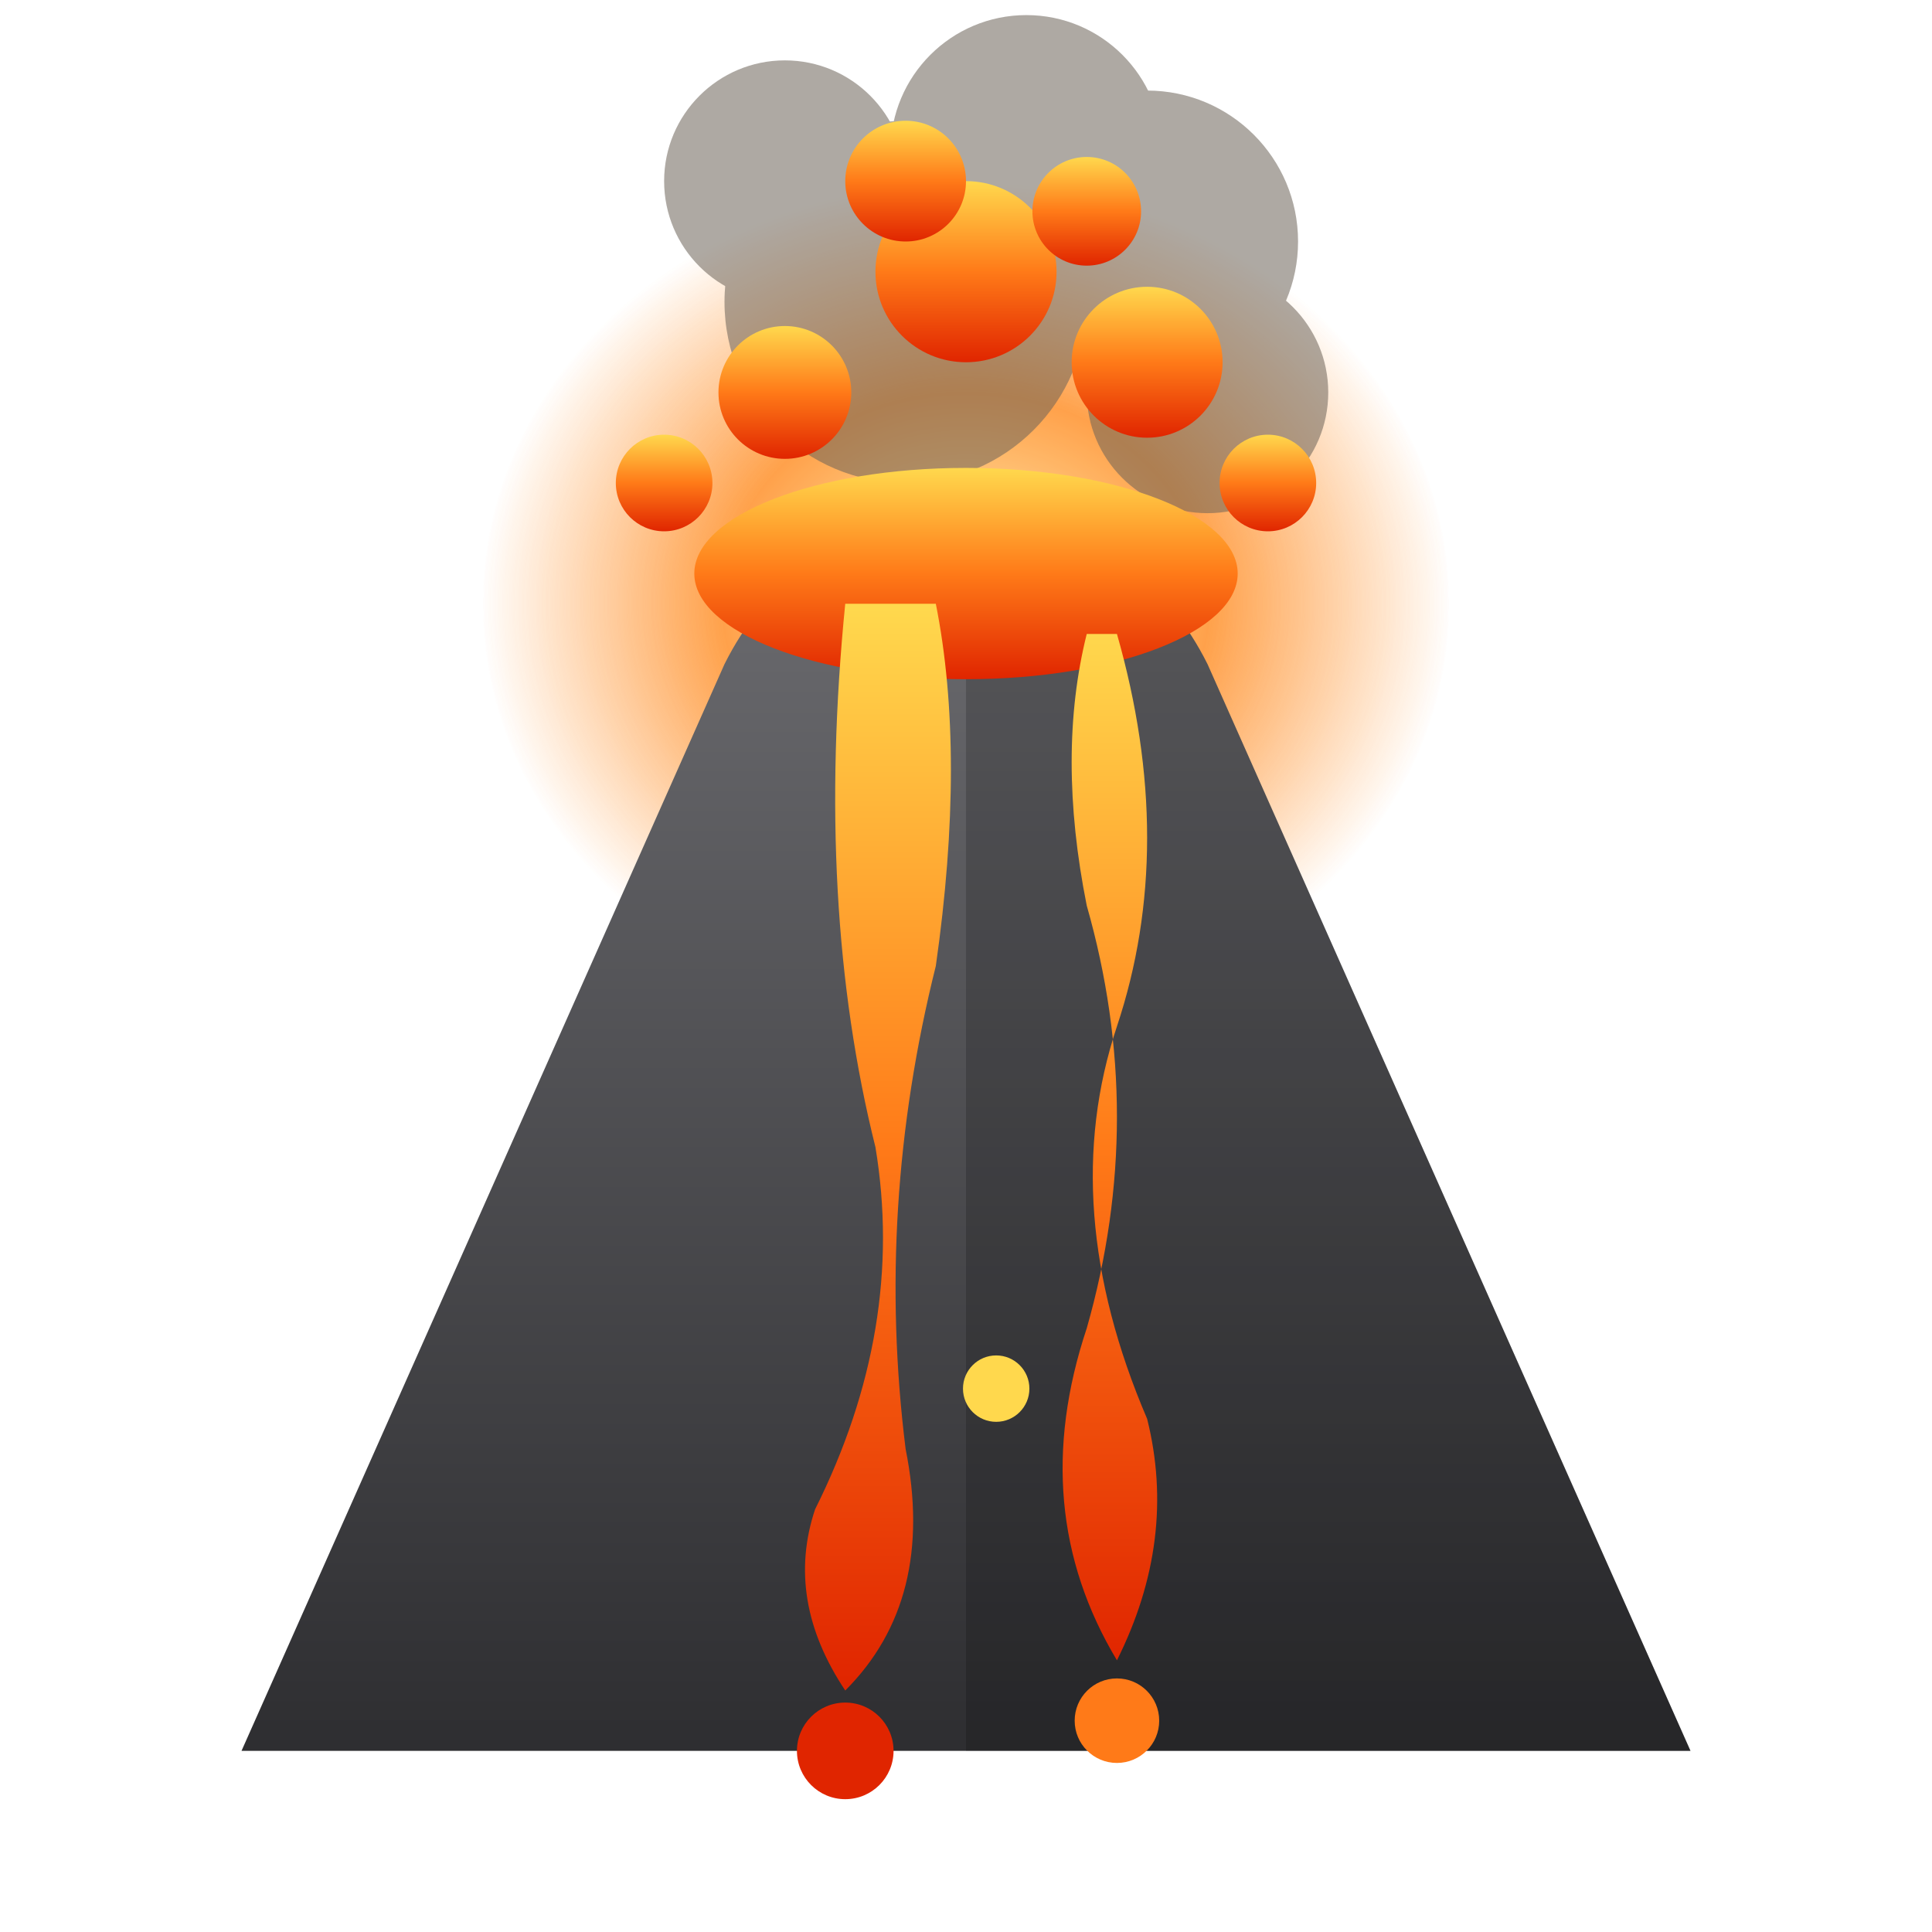
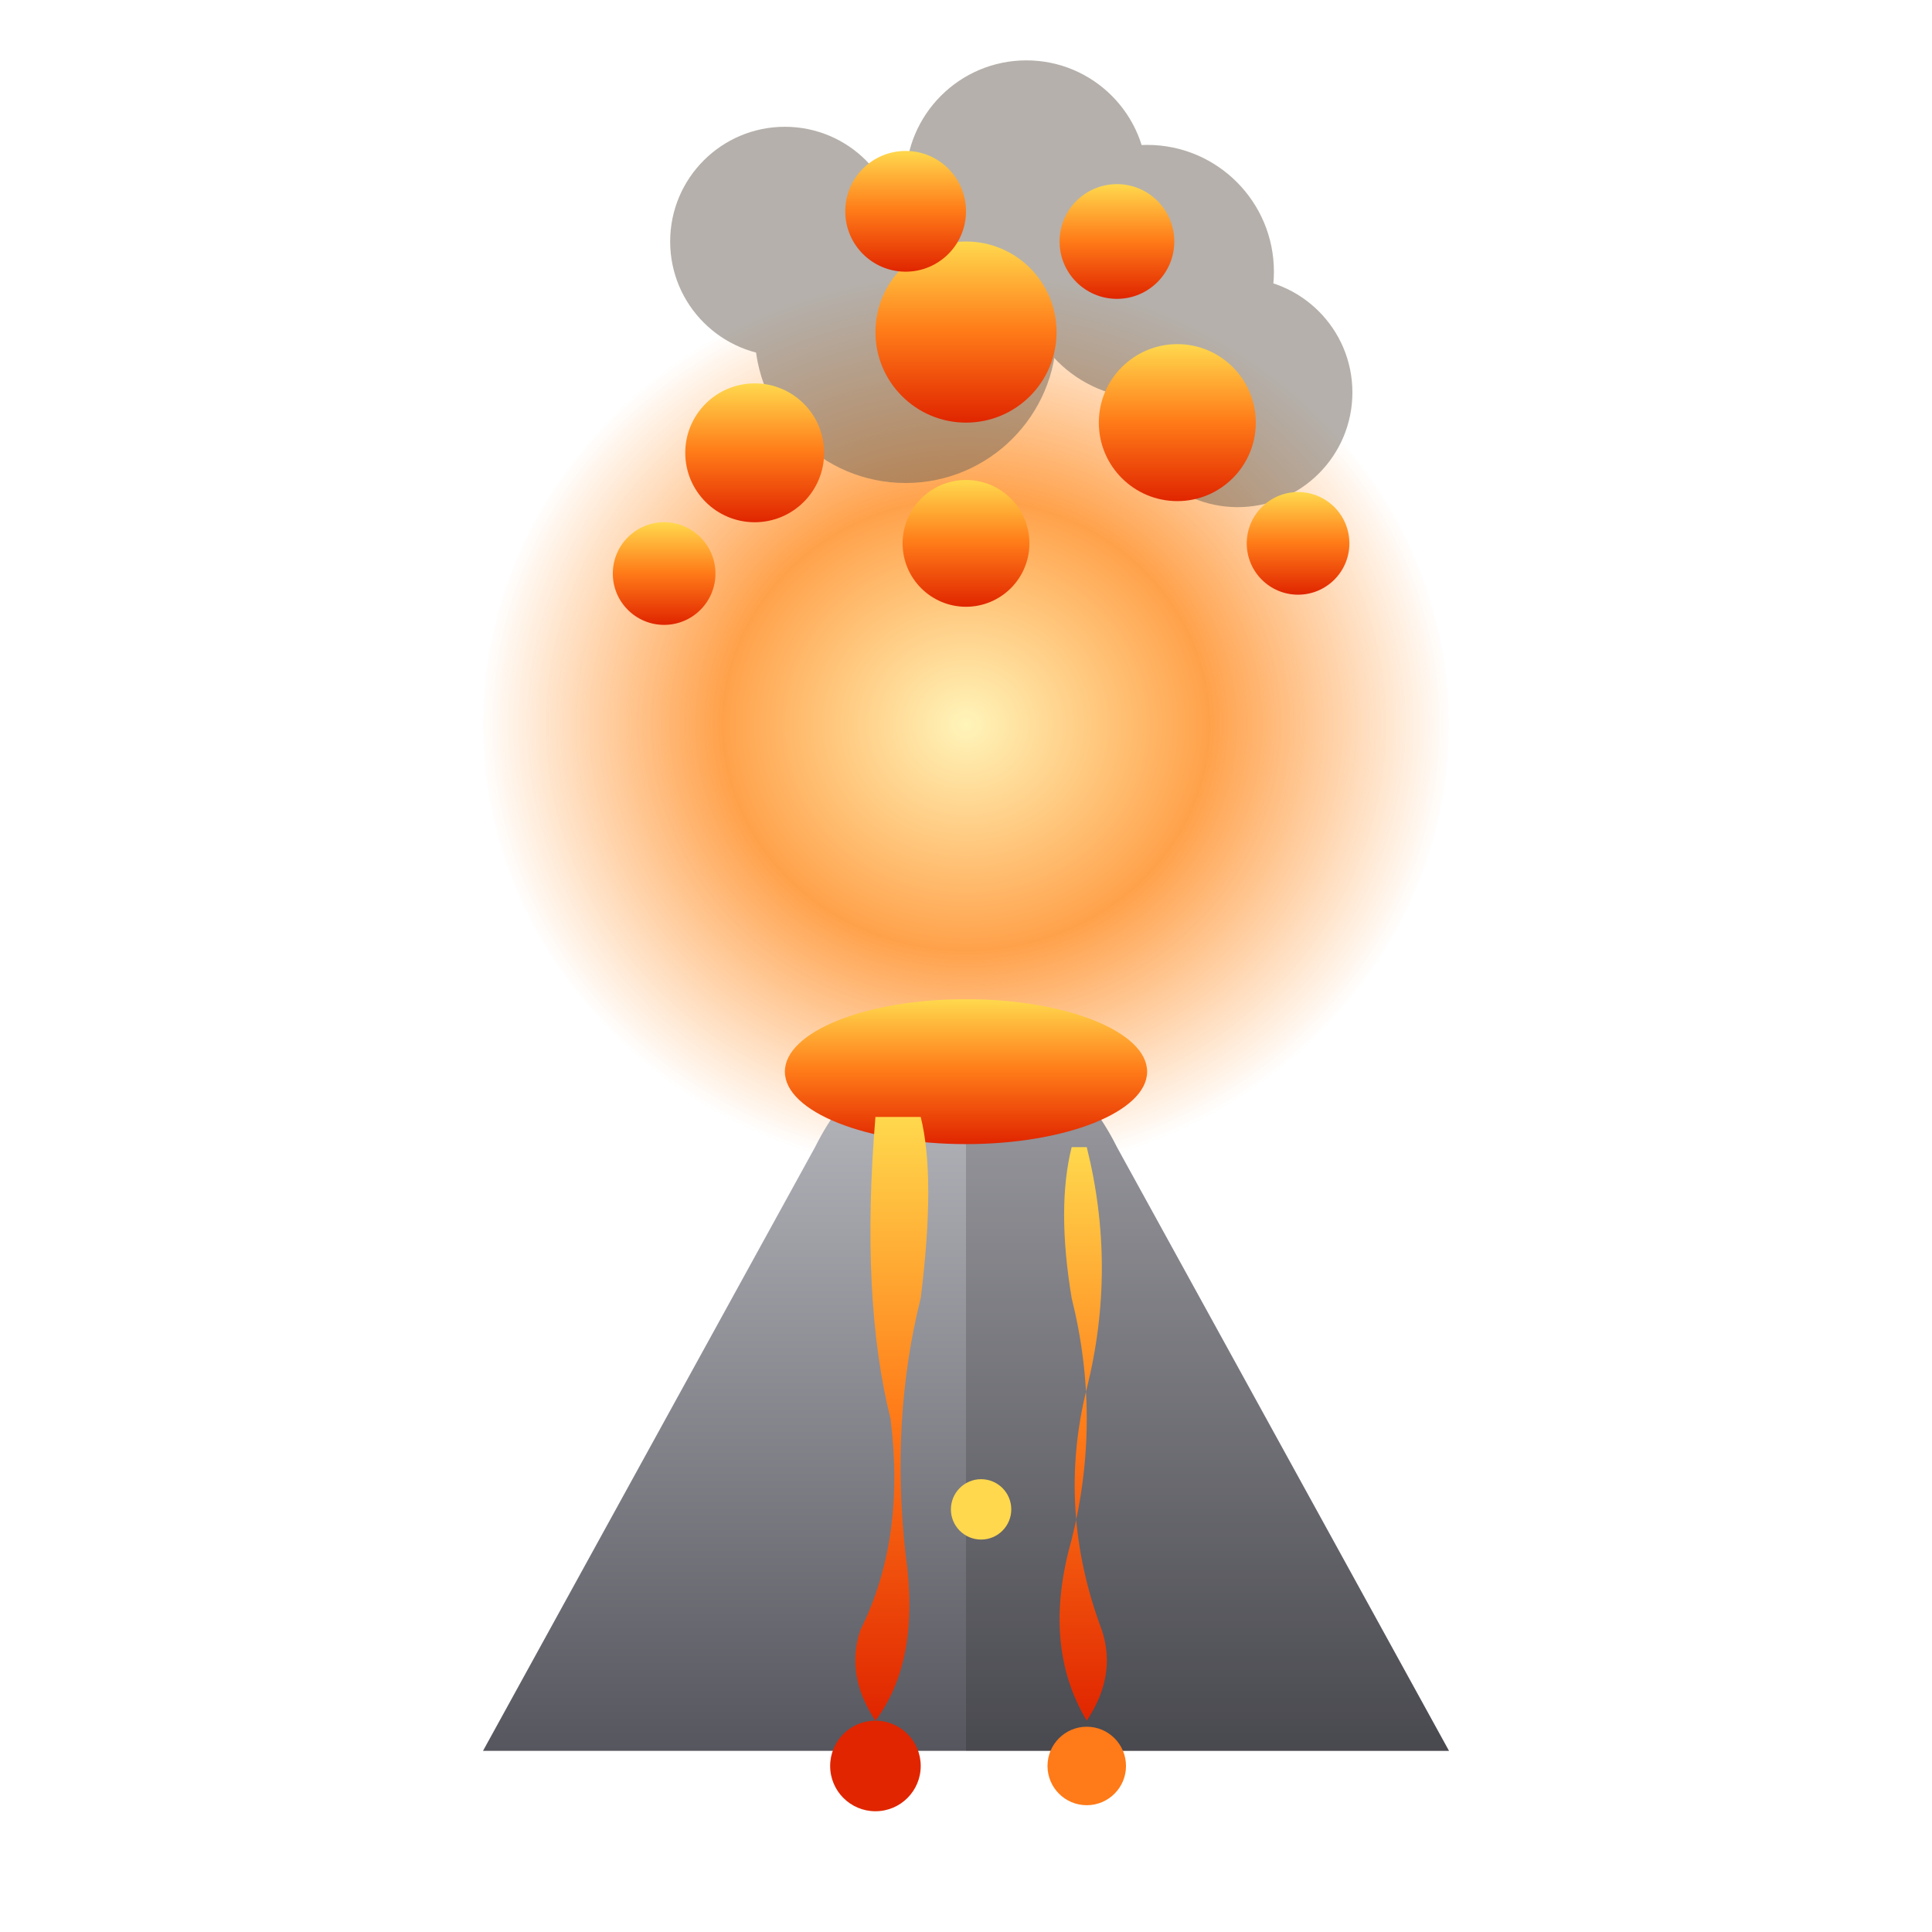
- <svg xmlns="http://www.w3.org/2000/svg" width="26" height="26" viewBox="0 0 64 64">
+ <svg xmlns="http://www.w3.org/2000/svg" width="16" height="16" viewBox="0 0 64 64">
  <defs>
    <linearGradient id="mountain" x1="0" y1="0" x2="0" y2="1">
-       <stop offset="0" stop-color="#6b6b6f" />
-       <stop offset="1" stop-color="#2e2e31" />
+       <stop offset="0" stop-color="#b9b9c0" />
+       <stop offset="1" stop-color="#56565e" />
    </linearGradient>
    <linearGradient id="lavaFlow" x1="0" y1="0" x2="0" y2="1">
      <stop offset="0" stop-color="#ffd84d" />
      <stop offset="0.5" stop-color="#ff7a18" />
      <stop offset="1" stop-color="#e02500" />
    </linearGradient>
    <radialGradient id="glow" cx="0.5" cy="0.5" r="0.5">
      <stop offset="0" stop-color="#fff2a8" />
      <stop offset="0.5" stop-color="#ff8a1e" />
      <stop offset="1" stop-color="#ff8a1e" stop-opacity="0" />
    </radialGradient>
  </defs>
-   <ellipse cx="32" cy="20" rx="16" ry="14" fill="url(#glow)" opacity="0.8" />
-   <g fill="#6b6258" opacity="0.55">
-     <circle cx="30" cy="10" r="6" />
-     <circle cx="38" cy="8" r="5" />
-     <circle cx="34" cy="5" r="4.5" />
-     <circle cx="26" cy="6" r="4" />
-     <circle cx="40" cy="13" r="4" />
+   <ellipse cx="32" cy="24" rx="16" ry="15" fill="url(#glow)" opacity="0.8" />
+   <g fill="#6b6258" opacity="0.5">
+     <circle cx="30" cy="11" r="5" />
+     <circle cx="38" cy="9" r="4.2" />
+     <circle cx="34" cy="6" r="4" />
+     <circle cx="26" cy="8" r="3.8" />
+     <circle cx="41" cy="13" r="3.8" />
  </g>
-   <path d="M8 58 L24 22 Q26 18 30 18 L34 18 Q38 18 40 22 L56 58 Z" fill="url(#mountain)" />
-   <path d="M40 22 Q38 18 34 18 L32 18 L32 58 L56 58 Z" fill="#000" opacity="0.18" />
-   <ellipse cx="32" cy="19" rx="9" ry="3.5" fill="url(#lavaFlow)" />
  <g fill="url(#lavaFlow)">
-     <circle cx="32" cy="9" r="3" />
-     <circle cx="26" cy="13" r="2.2" />
-     <circle cx="38" cy="12" r="2.5" />
-     <circle cx="30" cy="6" r="2" />
-     <circle cx="36" cy="7" r="1.8" />
-     <circle cx="22" cy="16" r="1.6" />
-     <circle cx="42" cy="16" r="1.6" />
+     <circle cx="32" cy="11" r="3" />
+     <circle cx="25" cy="15" r="2.3" />
+     <circle cx="39" cy="14" r="2.6" />
+     <circle cx="30" cy="7" r="2" />
+     <circle cx="37" cy="8" r="1.9" />
+     <circle cx="22" cy="19" r="1.7" />
+     <circle cx="43" cy="18" r="1.7" />
+     <circle cx="32" cy="18" r="2.1" />
  </g>
-   <path d="M28 20 Q27 30 29 38 Q30 44 27 50 Q26 53 28 56 Q31 53 30 48 Q29 40 31 32 Q32 25 31 20 Z" fill="url(#lavaFlow)" />
-   <path d="M37 21 Q39 28 37 34 Q35 40 38 47 Q39 51 37 55 Q34 50 36 44 Q38 37 36 30 Q35 25 36 21 Z" fill="url(#lavaFlow)" />
-   <circle cx="28" cy="58" r="1.6" fill="#e02500" />
-   <circle cx="37" cy="57" r="1.4" fill="#ff7a18" />
-   <circle cx="33" cy="46" r="1.1" fill="#ffd84d" />
+   <path d="M16 58 L27 38 Q28.5 35 31 35 L33 35 Q35.5 35 37 38 L48 58 Z" fill="url(#mountain)" />
+   <path d="M37 38 Q35.5 35 33 35 L32 35 L32 58 L48 58 Z" fill="#000" opacity="0.16" />
+   <ellipse cx="32" cy="35.5" rx="6" ry="2.4" fill="url(#lavaFlow)" />
+   <path d="M29 37 Q28.5 43 29.5 47 Q30 51 28.5 54 Q28 55.5 29 57 Q30.5 55 30 51.5 Q29.5 47 30.5 43 Q31 39 30.5 37 Z" fill="url(#lavaFlow)" />
+   <path d="M36 38 Q37 42 36 46 Q35 50 36.5 54 Q37 55.5 36 57 Q34.5 54.5 35.5 51 Q36.5 47 35.5 43 Q35 40 35.5 38 Z" fill="url(#lavaFlow)" />
+   <circle cx="29" cy="58.5" r="1.5" fill="#e02500" />
+   <circle cx="36" cy="58.5" r="1.3" fill="#ff7a18" />
+   <circle cx="32.5" cy="50" r="1" fill="#ffd84d" />
</svg>
